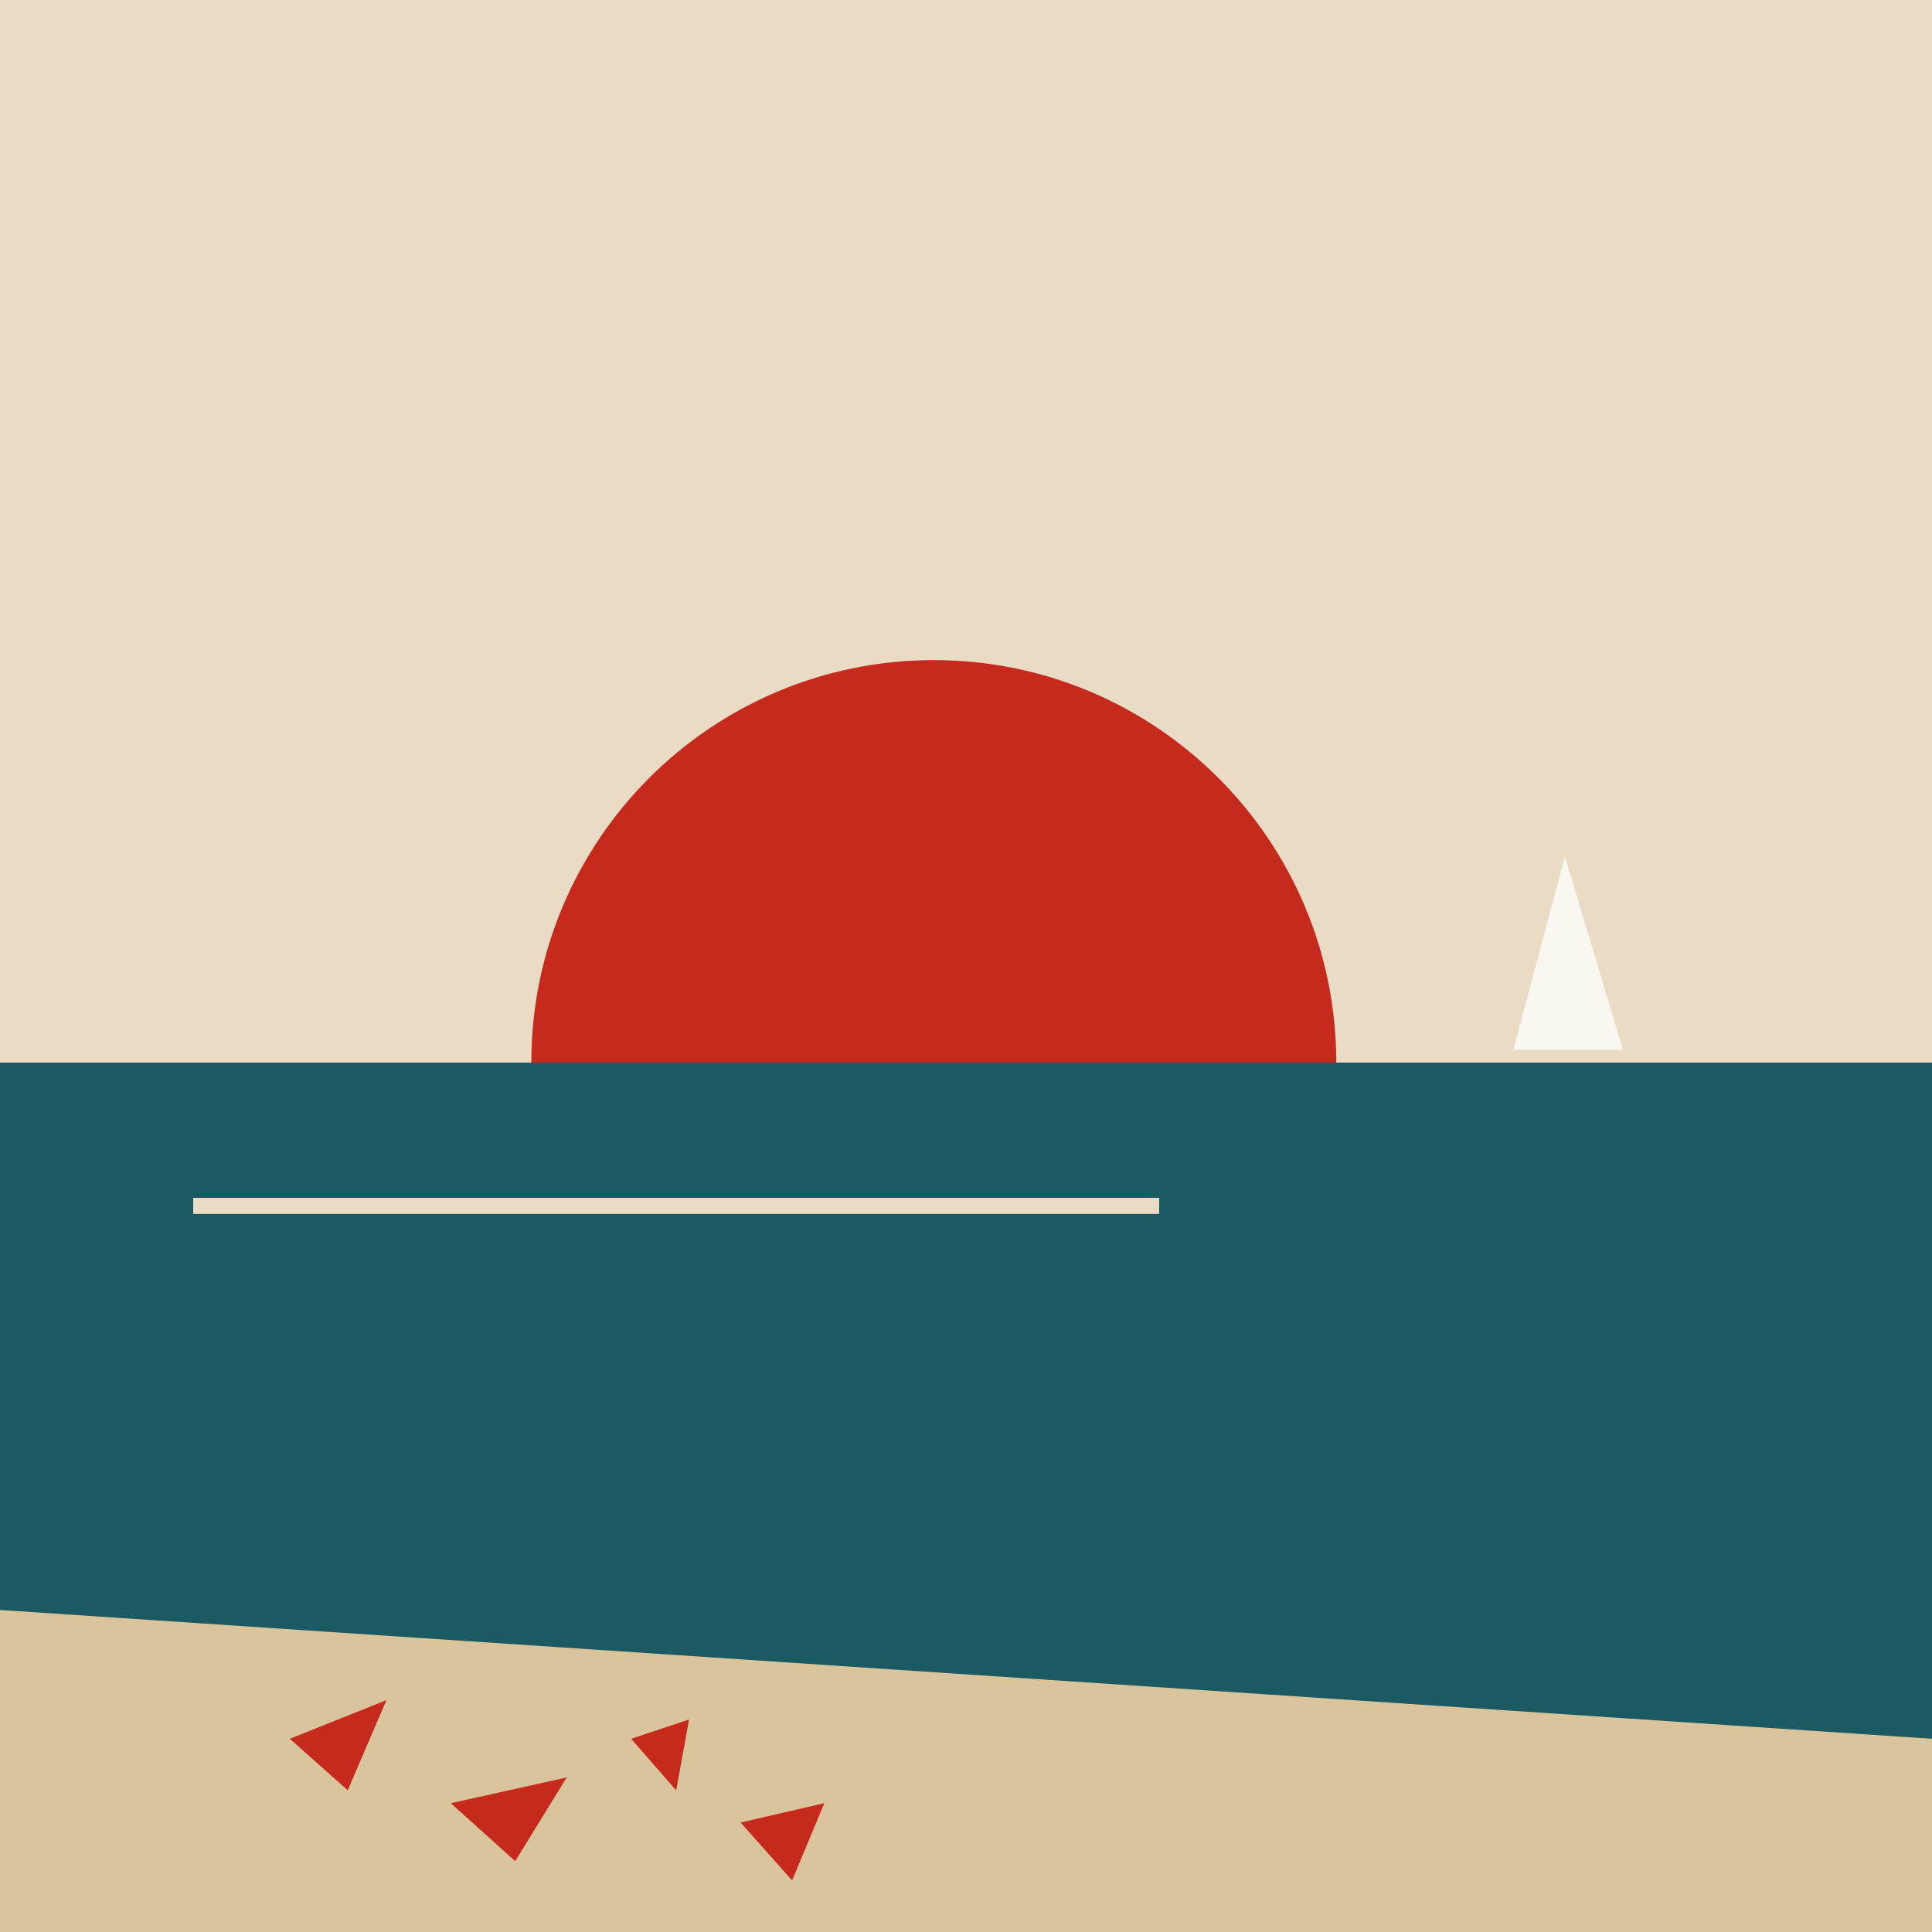
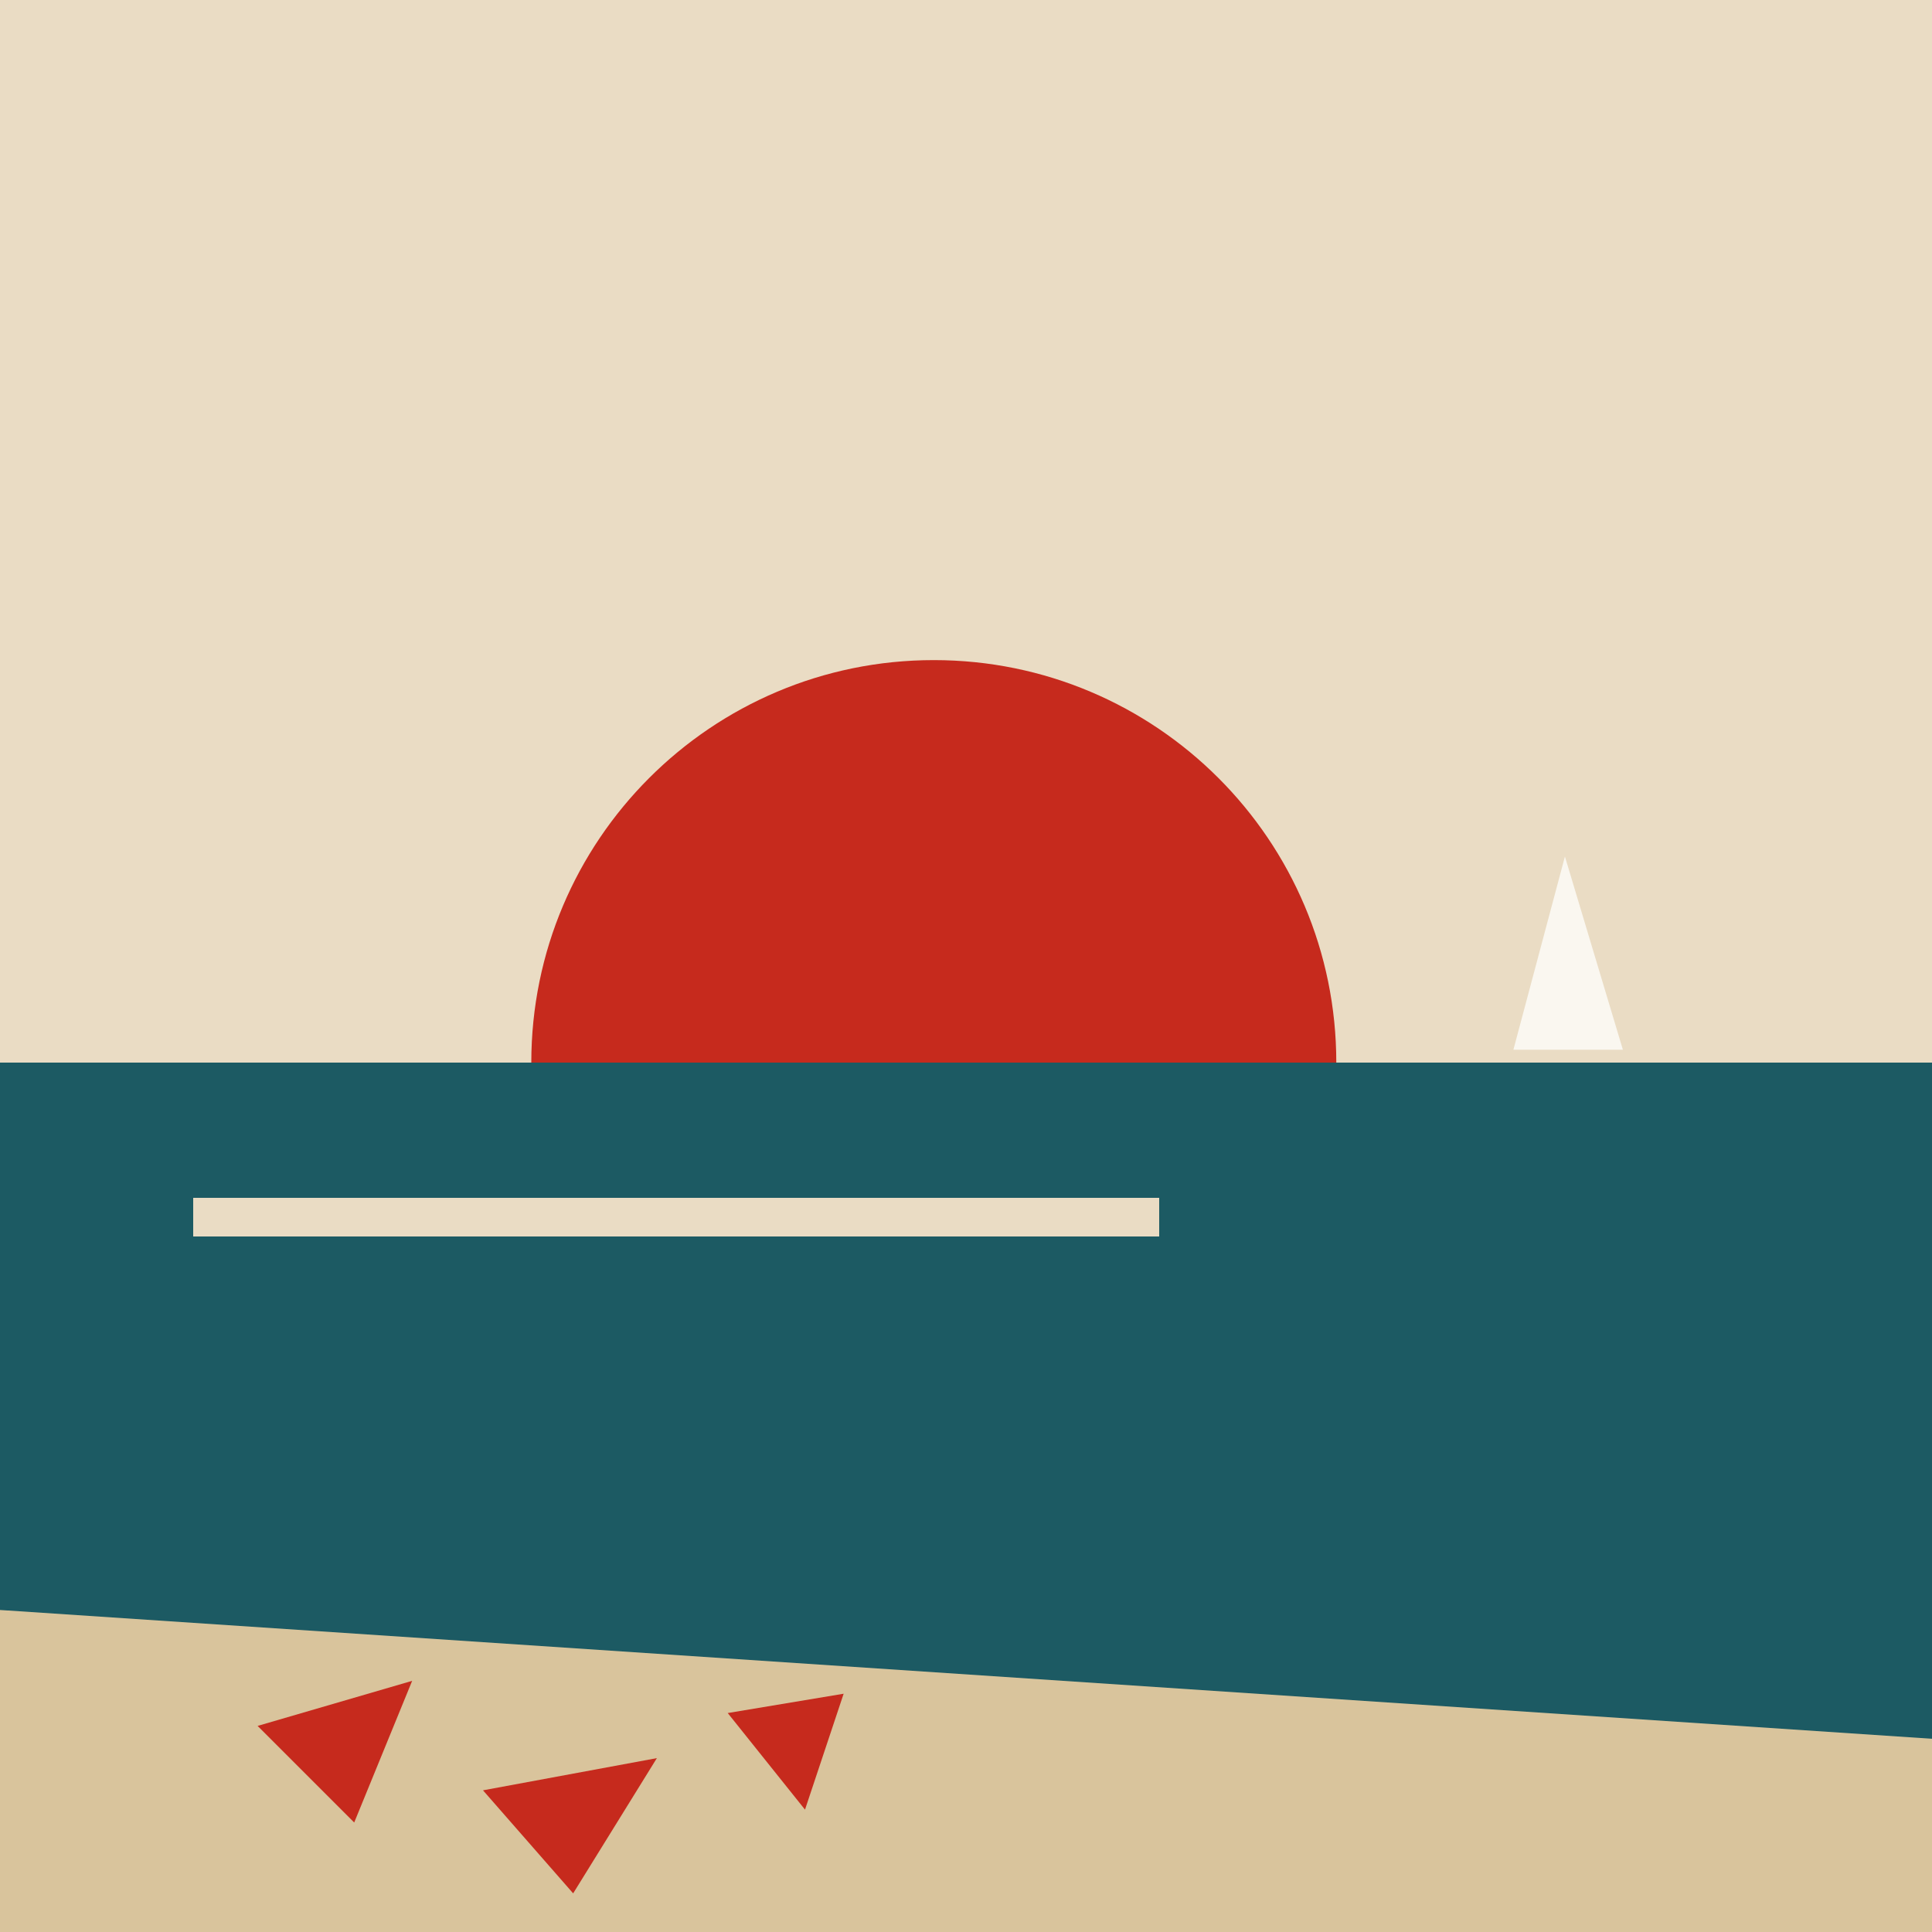
<svg xmlns="http://www.w3.org/2000/svg" viewBox="0 0 600 600">
  <rect width="600" height="600" fill="#eadcc4" />
  <circle cx="290" cy="330" r="125" fill="#c62a1d" />
  <rect x="0" y="330" width="600" height="270" fill="#1c5a63" />
-   <rect x="60" y="372" width="300" height="5" fill="#eadcc4" />
+   <rect x="60" y="372" width="300" height="12" fill="#eadcc4" />
  <polygon points="470,326 504,326 486,266" fill="#faf7f0" />
  <polygon points="0,500 600,540 600,600 0,600" fill="#d9c49c" />
  <g fill="#c62a1d">
-     <polygon points="90,540 120,528 108,556" />
-     <polygon points="140,560 176,552 160,578" />
-     <polygon points="196,540 214,534 210,556" />
-     <polygon points="230,566 256,560 246,584" />
+     <polygon points="80,536 128,522 110,566" />
+     <polygon points="150,556 204,546 178,588" />
+     <polygon points="226,532 262,526 250,562" />
  </g>
</svg>
